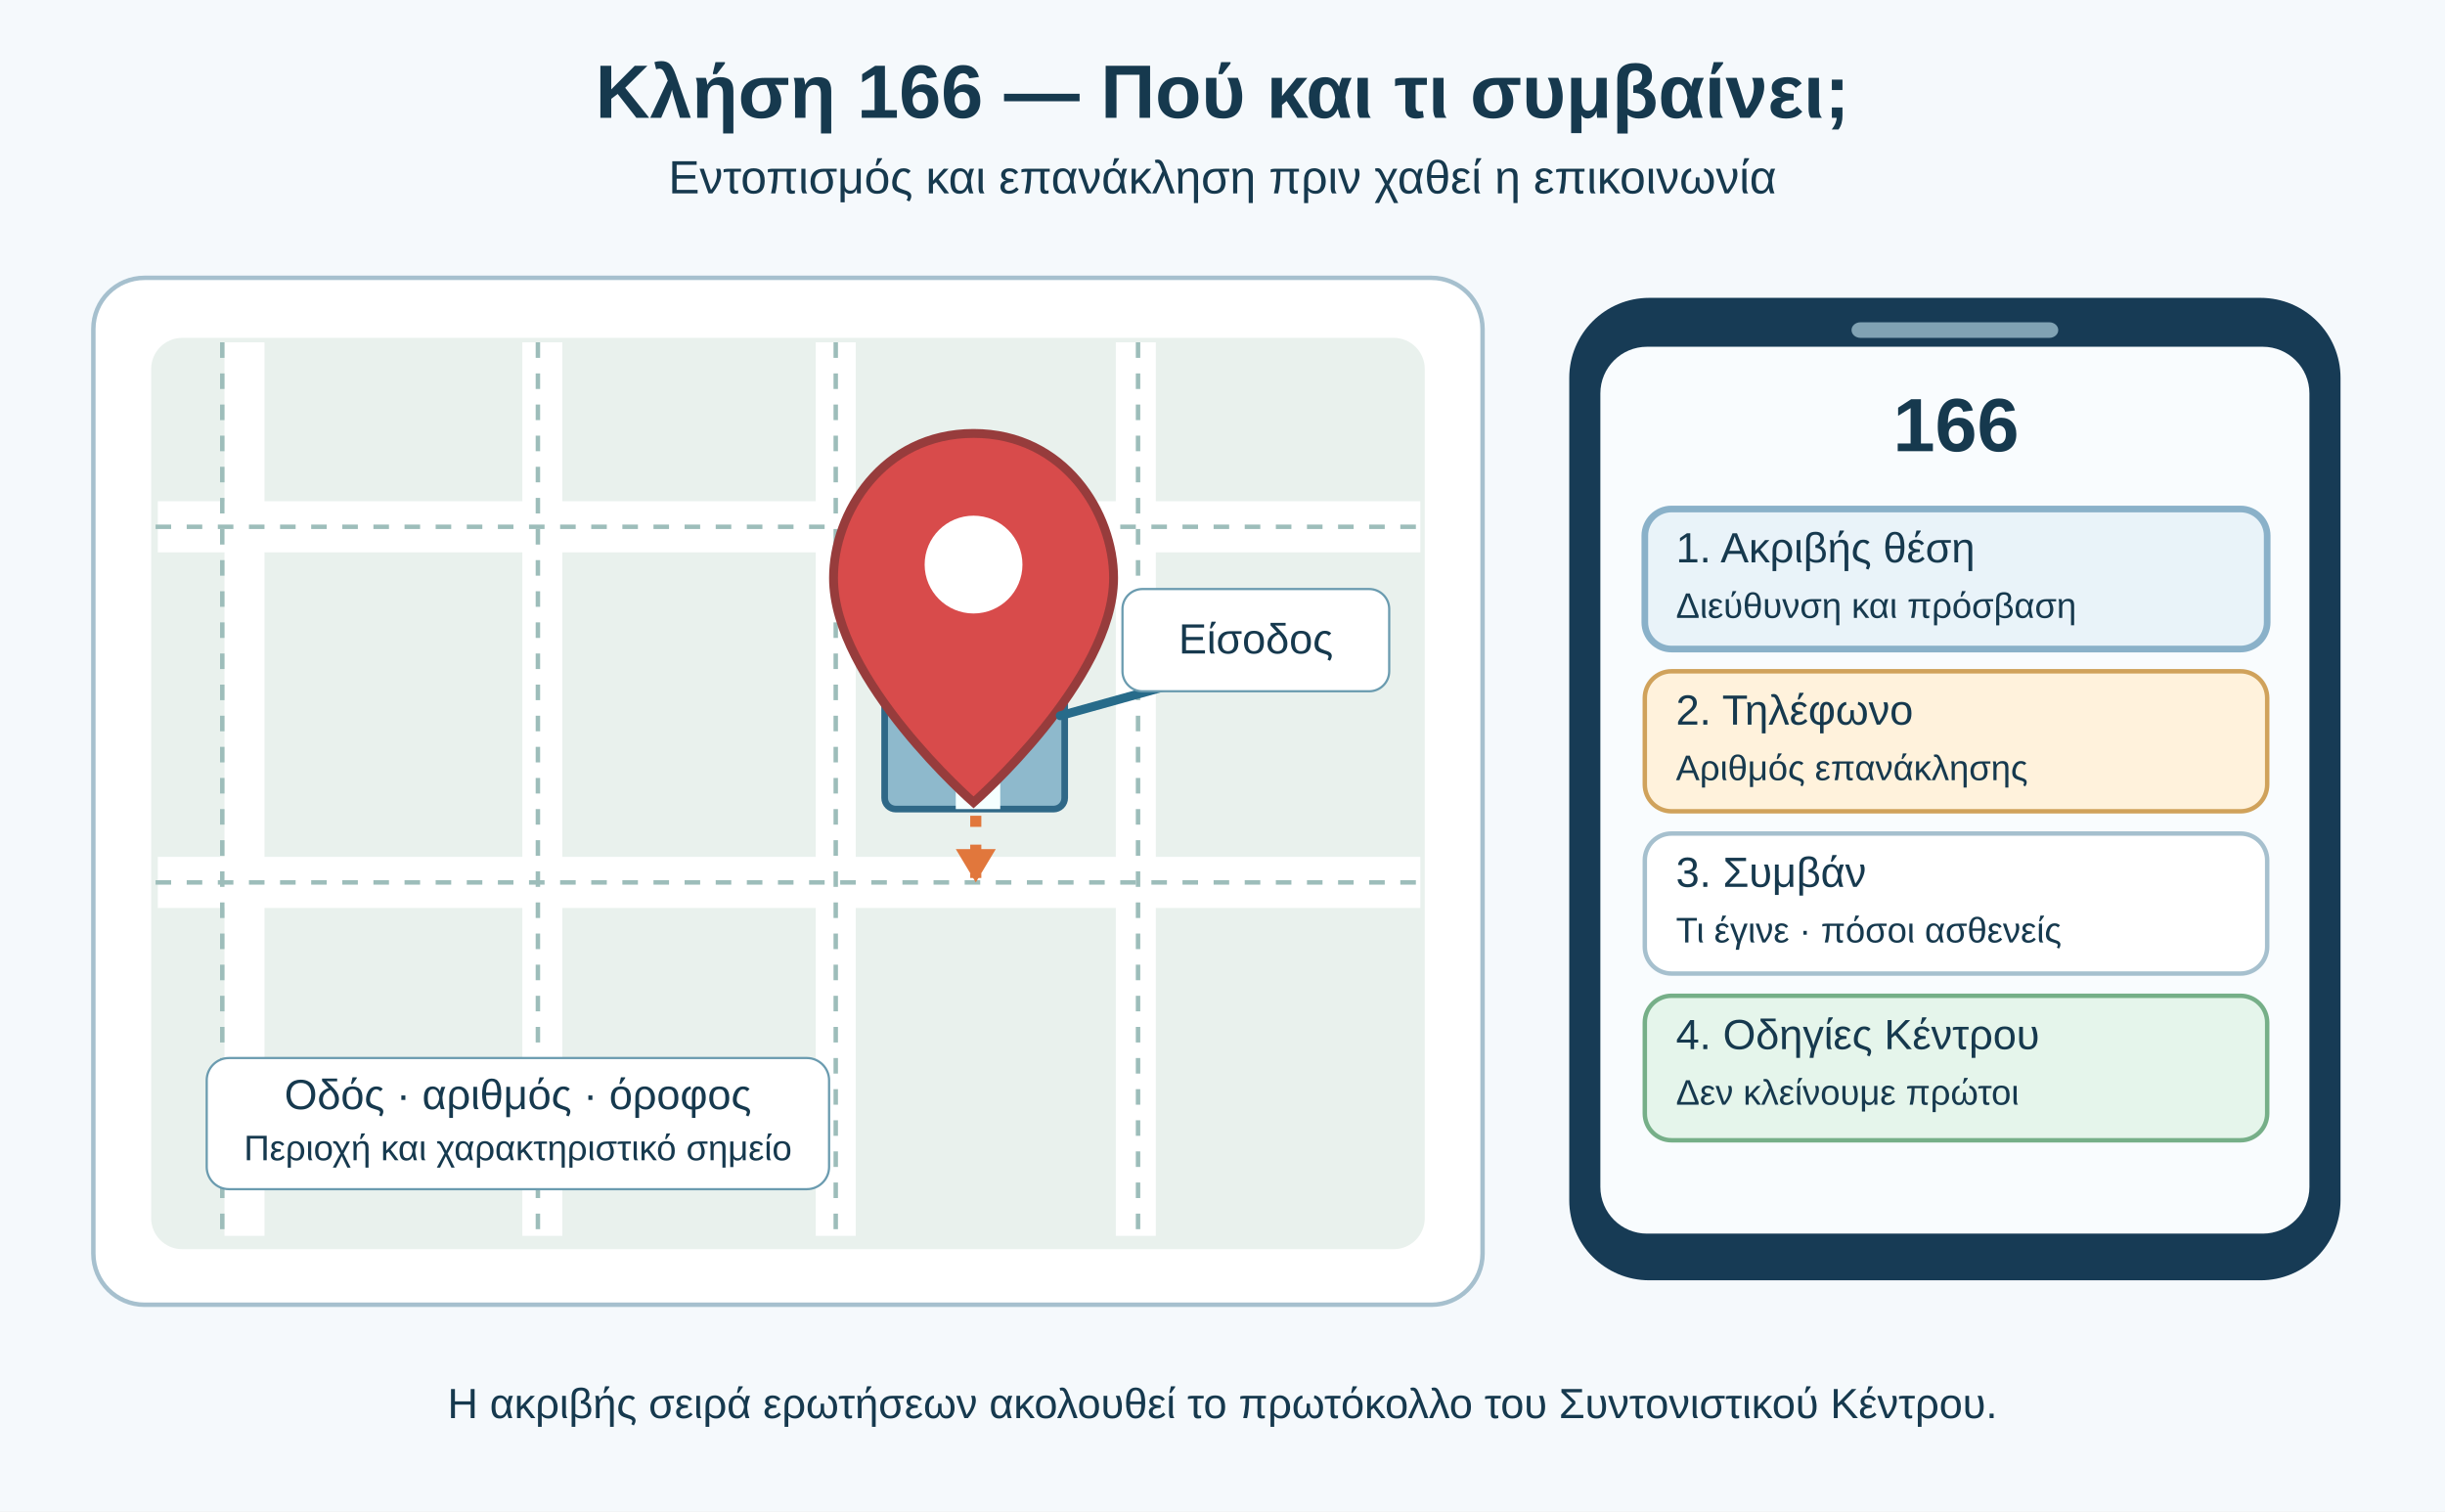
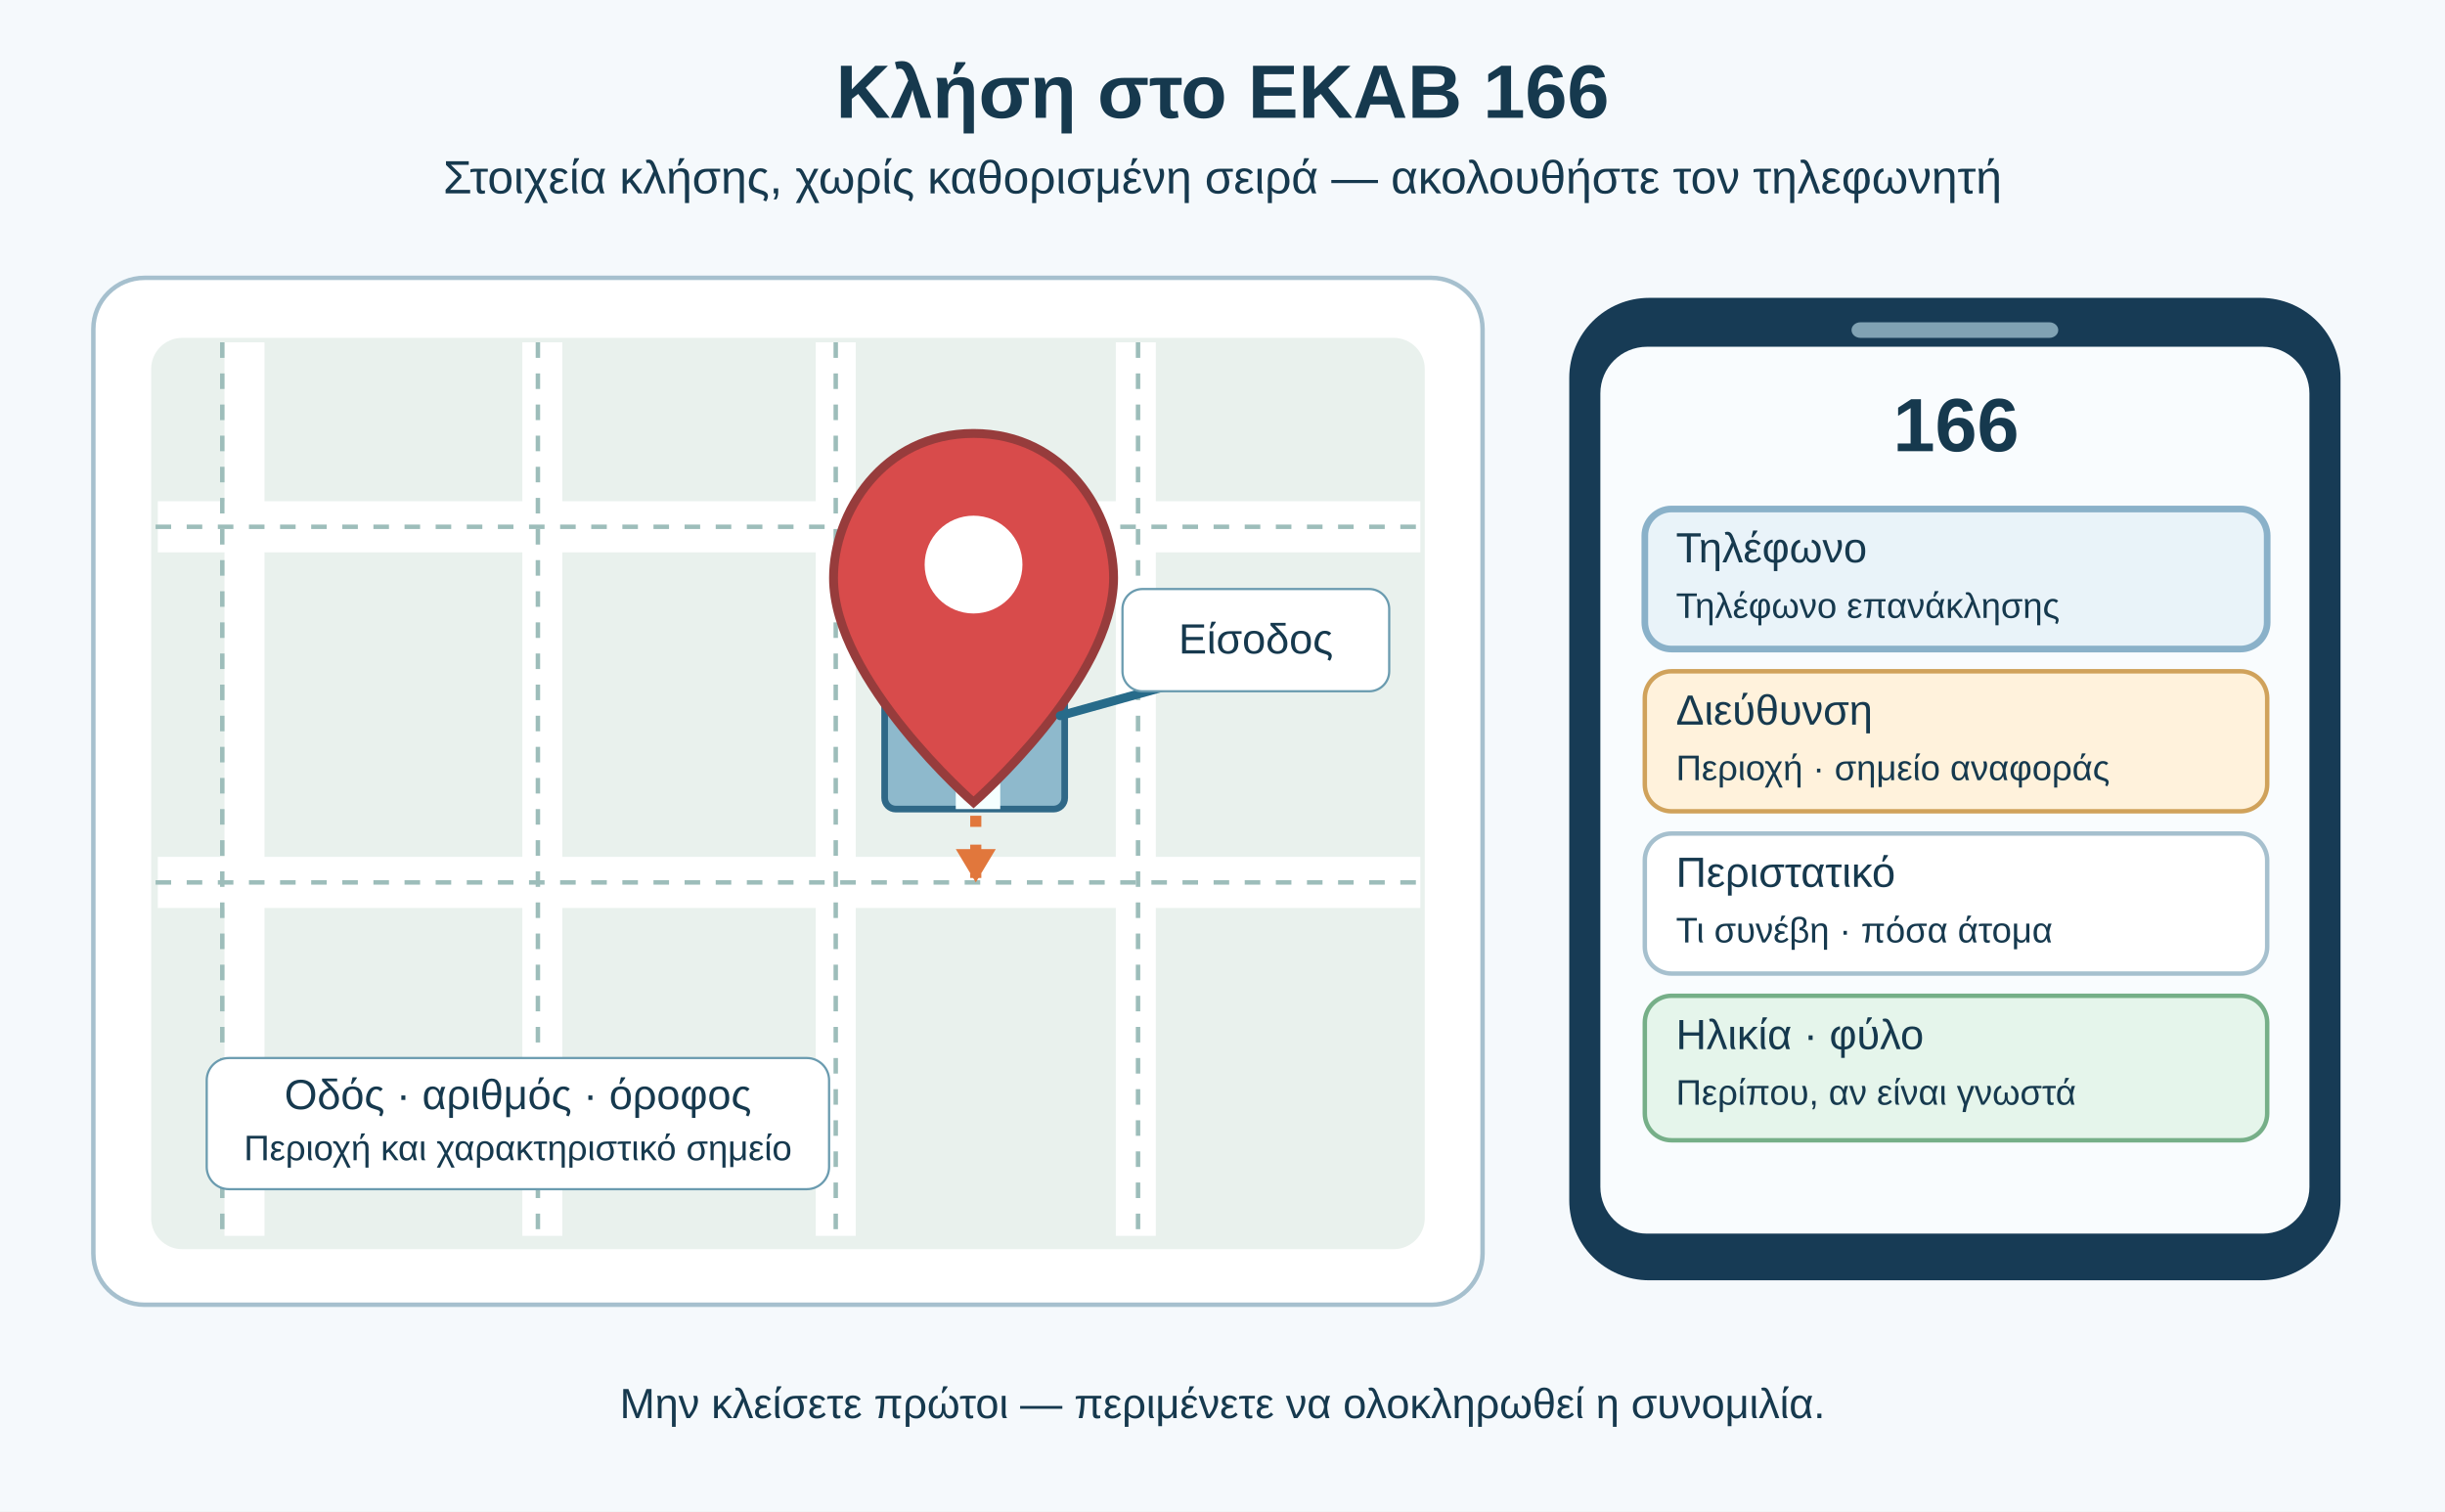
<svg xmlns="http://www.w3.org/2000/svg" viewBox="0 0 1100 680" role="img" aria-labelledby="title desc">
  <rect width="1100" height="680" fill="#f5f9fc" />
  <style>text{font-family:Arial,'DejaVu Sans',sans-serif;fill:#16394e}.head{font-size:34px;font-weight:bold}.sub{font-size:21px}.lab{font-size:24px;font-weight:700}.small{font-size:19px}.micro{font-size:16px}.guide{stroke:#276b8a;stroke-width:4;fill:none;stroke-linecap:round;stroke-linejoin:round}.soft{fill:#e9f3f9;stroke:#8ab1c9;stroke-width:3}.white{fill:white;stroke:#a6c0ce;stroke-width:2}.gold{fill:#fff2dc;stroke:#d0a25b;stroke-width:2}.green{fill:#e5f5eb;stroke:#76af88;stroke-width:2}</style>
-   <text x="550" y="53" text-anchor="middle" class="head">Κλήση 166 — Πού και τι συμβαίνει;</text>
-   <text x="550" y="87" text-anchor="middle" class="sub">Εντοπισμός και επανάκληση πριν χαθεί η επικοινωνία</text>
+   <text x="550" y="53" text-anchor="middle" class="head">Κλήση στο ΕΚΑΒ 166</text>
+   <text x="550" y="87" text-anchor="middle" class="sub">Στοιχεία κλήσης, χωρίς καθορισμένη σειρά — ακολουθήστε τον τηλεφωνητή</text>
  <rect x="42" y="125" width="625" height="462" rx="23" class="white" />
  <rect x="68" y="152" width="573" height="410" rx="14" fill="#e9f1ed" />
  <path d="M110 154V556M244 154V556M376 154V556M511 154V556" stroke="#fff" stroke-width="18" />
  <path d="M71 237H639M71 397H639" stroke="#fff" stroke-width="23" />
  <path d="M100 154V556M242 154V556M376 154V556M512 154V556" stroke="#9dbdba" stroke-width="2" stroke-dasharray="7 7" />
  <path d="M70 237H640M70 397H640" stroke="#9dbdba" stroke-width="2" stroke-dasharray="7 7" />
  <rect x="398" y="286" width="81" height="78" rx="5" fill="#8eb9cc" stroke="#2f6887" stroke-width="3" />
  <path d="M397 286l42-35 41 35" fill="#b9dbeb" stroke="#2f6887" stroke-width="3" />
  <rect x="430" y="328" width="20" height="36" fill="#f5ffff" />
  <path d="M439 328V395" stroke="#e1773c" stroke-width="5" stroke-dasharray="5 8" />
  <path d="M439 397l-9-15h18z" fill="#e1773c" />
  <path d="M438 195c-41 0-63 36-63 65 0 46 63 101 63 101s63-55 63-101c0-29-22-65-63-65z" fill="#d84b4b" stroke="#973c3c" stroke-width="4" />
  <circle cx="438" cy="254" r="22" fill="white" />
  <text x="438" y="284" text-anchor="middle" class="micro" fill="white"> </text>
  <path d="M477 322L574 295" class="guide" />
  <rect x="505" y="265" width="120" height="46" rx="9" fill="white" stroke="#6a9baf" />
  <text x="565" y="294" text-anchor="middle" class="small">Είσοδος</text>
  <rect x="93" y="476" width="280" height="59" rx="10" fill="white" stroke="#6a9baf" />
  <text x="233" y="499" text-anchor="middle" class="small">Οδός · αριθμός · όροφος</text>
  <text x="233" y="522" text-anchor="middle" class="micro">Περιοχή και χαρακτηριστικό σημείο</text>
  <rect x="706" y="134" width="347" height="442" rx="36" fill="#173b55" />
  <rect x="720" y="156" width="319" height="399" rx="21" fill="#f9fcfe" />
  <rect x="833" y="145" width="93" height="7" rx="4" fill="#80a2b3" />
  <text x="880" y="203" text-anchor="middle" class="head">166</text>
  <g>
    <rect x="740" y="229" width="280" height="63" rx="12" class="soft" />
-     <text x="754" y="253" class="small">1. Ακριβής θέση</text>
-     <text x="754" y="278" class="micro">Διεύθυνση και πρόσβαση</text>
+     <text x="754" y="253" class="small">Τηλέφωνο</text>
+     <text x="754" y="278" class="micro">Τηλέφωνο επανάκλησης</text>
  </g>
  <g>
    <rect x="740" y="302" width="280" height="63" rx="12" class="gold" />
-     <text x="754" y="326" class="small">2. Τηλέφωνο</text>
-     <text x="754" y="351" class="micro">Αριθμός επανάκλησης</text>
+     <text x="754" y="326" class="small">Διεύθυνση</text>
+     <text x="754" y="351" class="micro">Περιοχή · σημείο αναφοράς</text>
  </g>
  <g>
    <rect x="740" y="375" width="280" height="63" rx="12" class="white" />
-     <text x="754" y="399" class="small">3. Συμβάν</text>
-     <text x="754" y="424" class="micro">Τι έγινε · πόσοι ασθενείς</text>
+     <text x="754" y="399" class="small">Περιστατικό</text>
+     <text x="754" y="424" class="micro">Τι συνέβη · πόσα άτομα</text>
  </g>
  <g>
    <rect x="740" y="448" width="280" height="65" rx="12" class="green" />
-     <text x="754" y="472" class="small">4. Οδηγίες Κέντρου</text>
-     <text x="754" y="497" class="micro">Δεν κλείνουμε πρώτοι</text>
+     <text x="754" y="472" class="small">Ηλικία · φύλο</text>
+     <text x="754" y="497" class="micro">Περίπου, αν είναι γνωστά</text>
  </g>
-   <text x="550" y="638" text-anchor="middle" class="small">Η ακριβής σειρά ερωτήσεων ακολουθεί το πρωτόκολλο του Συντονιστικού Κέντρου.</text>
+   <text x="550" y="638" text-anchor="middle" class="small">Μην κλείσετε πρώτοι — περιμένετε να ολοκληρωθεί η συνομιλία.</text>
</svg>
